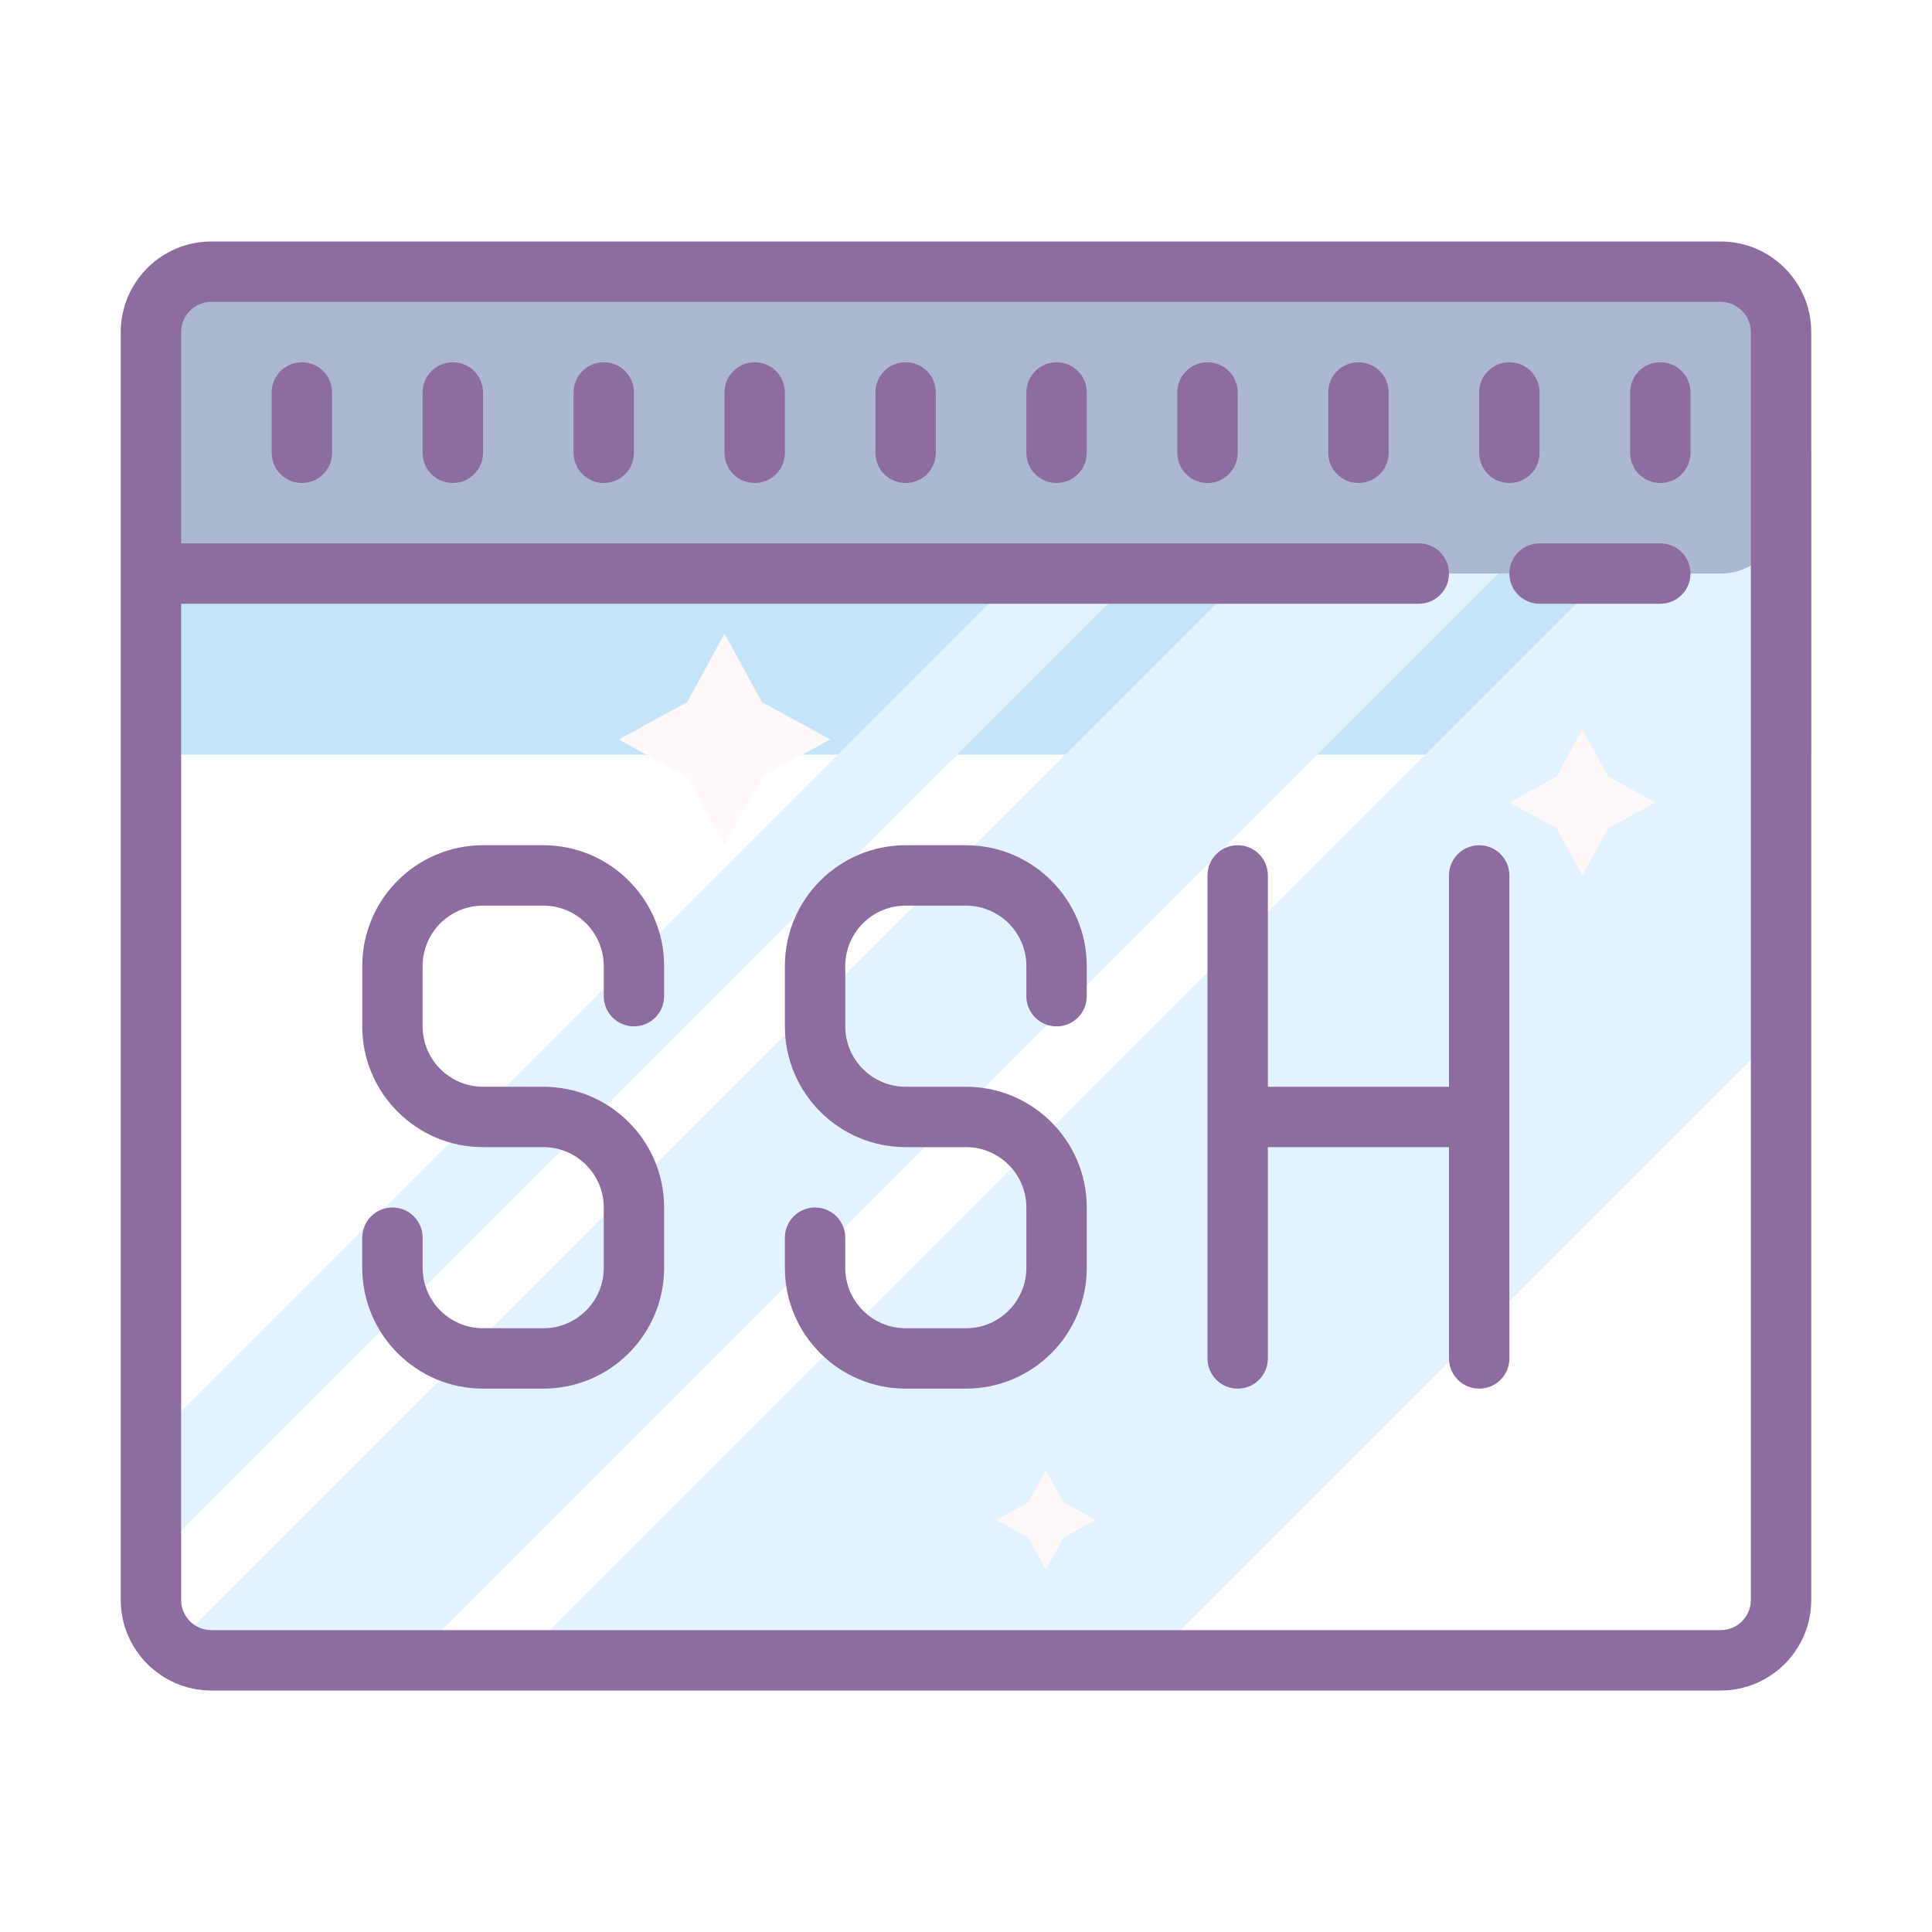
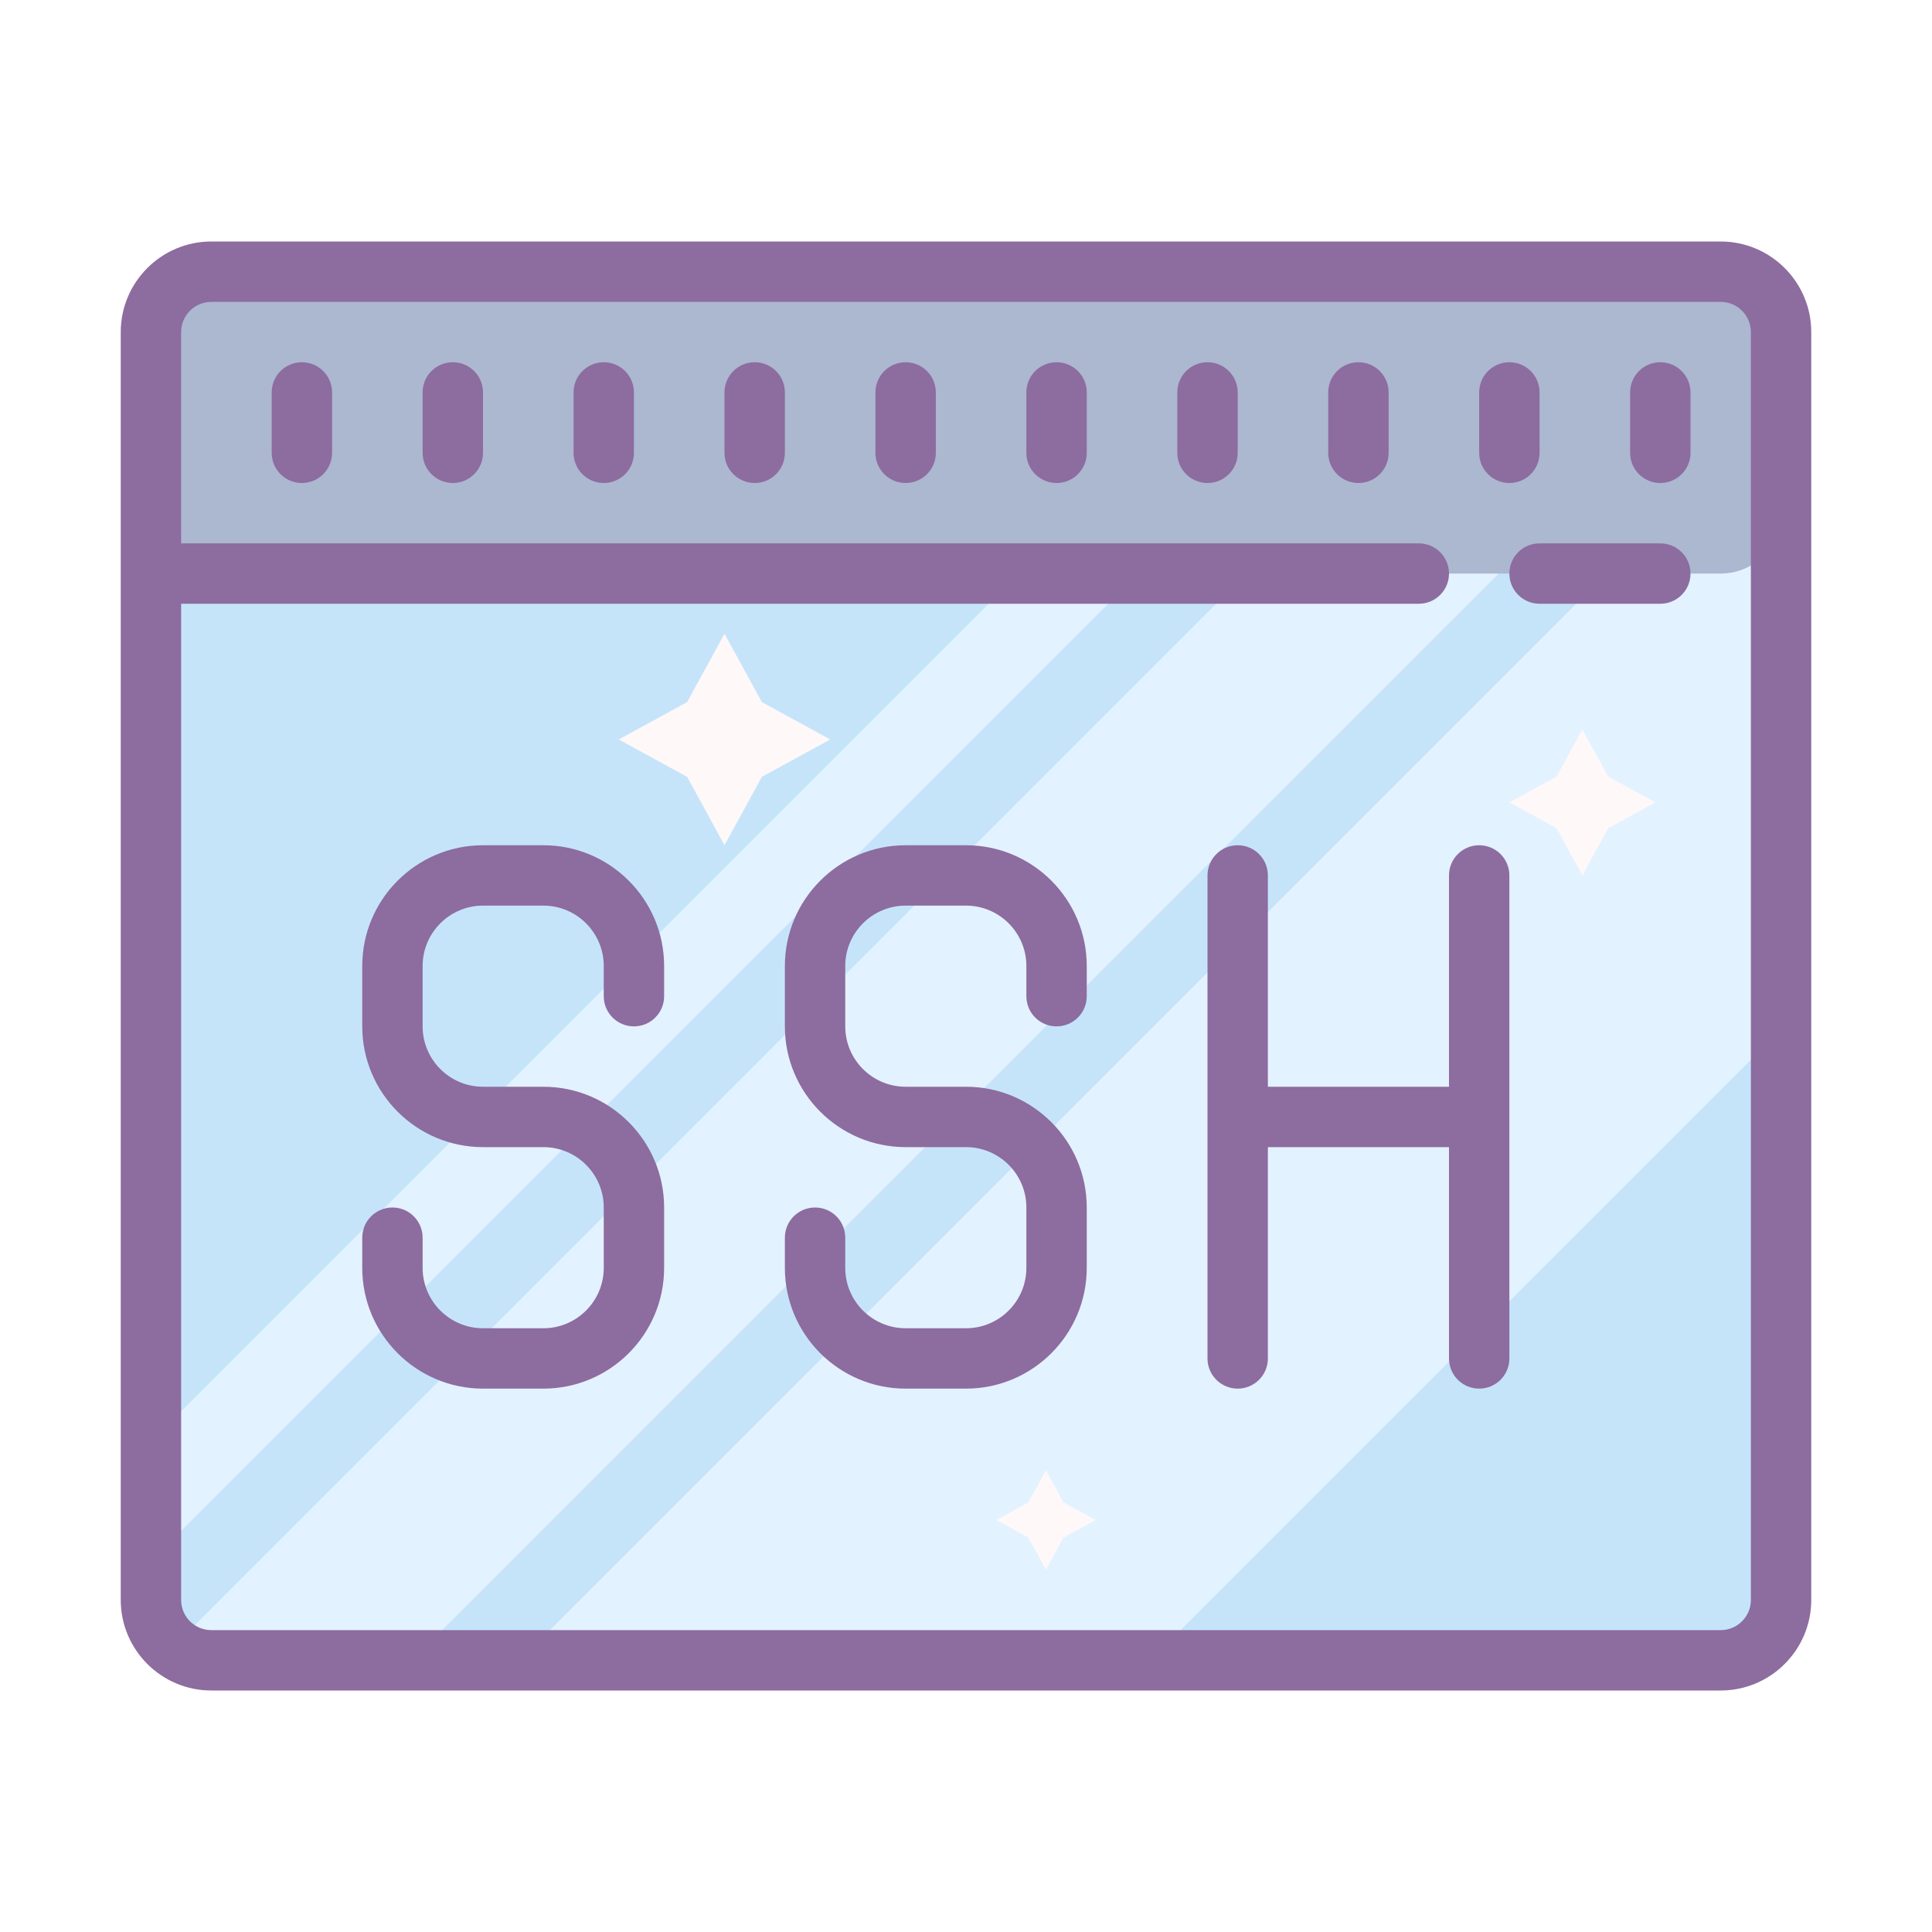
<svg xmlns="http://www.w3.org/2000/svg" version="1.1" id="Layer_1" x="0px" y="0px" viewBox="0 0 64 64" style="enable-background:new 0 0 64 64;" xml:space="preserve">
  <g>
    <g>
      <g>
-         <rect x="5" y="15" style="fill:#C5E4FA;" width="55" height="10" />
+         <rect x="5" y="15" style="fill:#C5E4FA;" width="54" height="40" />
        <polygon style="fill:#E3F2FF;" points="38.107,55 59,34.107 59,16 56.214,16 17.214,55    " />
        <polygon style="fill:#E3F2FF;" points="5.286,55 13.643,55 52.643,16 44.286,16    " />
        <polygon style="fill:#E3F2FF;" points="5,51.714 40.714,16 36.75,16 5,47.75    " />
        <path style="fill:#ACB7D0;" d="M57,19H7c-1.105,0-2-0.895-2-2v-6c0-1.105,0.895-2,2-2h50c1.105,0,2,0.895,2,2v6     C59,18.105,58.105,19,57,19z" />
      </g>
      <polygon style="fill:#FFF8F8;" points="24,20.994 25.238,23.258 27.502,24.496 25.238,25.734 24,27.998 22.762,25.734     20.498,24.496 22.762,23.258   " />
      <polygon style="fill:#FFF8F8;" points="52.419,24.162 53.274,25.726 54.838,26.581 53.274,27.436 52.419,29 51.564,27.436     50,26.581 51.564,25.726   " />
      <polygon style="fill:#FFF8F8;" points="34.648,48.704 35.231,49.769 36.296,50.352 35.231,50.935 34.648,52 34.065,50.935     33,50.352 34.065,49.769   " />
    </g>
    <g>
      <path style="fill:#8D6C9F;" d="M55,18h-4c-0.553,0-1,0.447-1,1s0.447,1,1,1h4c0.553,0,1-0.447,1-1S55.553,18,55,18z" />
      <path style="fill:#8D6C9F;" d="M57,8H7c-1.654,0-3,1.346-3,3v42c0,1.654,1.346,3,3,3h50c1.654,0,3-1.346,3-3V11    C60,9.346,58.654,8,57,8z M58,53c0,0.552-0.448,1-1,1H7c-0.552,0-1-0.448-1-1V20h41c0.553,0,1-0.447,1-1s-0.447-1-1-1H6v-7    c0-0.552,0.448-1,1-1h50c0.552,0,1,0.448,1,1V53z" />
      <path style="fill:#8D6C9F;" d="M20,12c-0.553,0-1,0.447-1,1v2c0,0.553,0.447,1,1,1s1-0.447,1-1v-2C21,12.447,20.553,12,20,12z" />
      <path style="fill:#8D6C9F;" d="M15,12c-0.553,0-1,0.447-1,1v2c0,0.553,0.447,1,1,1s1-0.447,1-1v-2C16,12.447,15.553,12,15,12z" />
      <path style="fill:#8D6C9F;" d="M10,12c-0.553,0-1,0.447-1,1v2c0,0.553,0.447,1,1,1s1-0.447,1-1v-2C11,12.447,10.553,12,10,12z" />
      <path style="fill:#8D6C9F;" d="M35,12c-0.553,0-1,0.447-1,1v2c0,0.553,0.447,1,1,1s1-0.447,1-1v-2C36,12.447,35.553,12,35,12z" />
      <path style="fill:#8D6C9F;" d="M40,12c-0.553,0-1,0.447-1,1v2c0,0.553,0.447,1,1,1s1-0.447,1-1v-2C41,12.447,40.553,12,40,12z" />
      <path style="fill:#8D6C9F;" d="M45,12c-0.553,0-1,0.447-1,1v2c0,0.553,0.447,1,1,1s1-0.447,1-1v-2C46,12.447,45.553,12,45,12z" />
      <path style="fill:#8D6C9F;" d="M50,16c0.553,0,1-0.447,1-1v-2c0-0.553-0.447-1-1-1s-1,0.447-1,1v2C49,15.553,49.447,16,50,16z" />
      <path style="fill:#8D6C9F;" d="M55,12c-0.553,0-1,0.447-1,1v2c0,0.553,0.447,1,1,1s1-0.447,1-1v-2C56,12.447,55.553,12,55,12z" />
      <path style="fill:#8D6C9F;" d="M25,12c-0.553,0-1,0.447-1,1v2c0,0.553,0.447,1,1,1s1-0.447,1-1v-2C26,12.447,25.553,12,25,12z" />
      <path style="fill:#8D6C9F;" d="M30,12c-0.553,0-1,0.447-1,1v2c0,0.553,0.447,1,1,1s1-0.447,1-1v-2C31,12.447,30.553,12,30,12z" />
      <path style="fill:#8D6C9F;" d="M49,28c-0.553,0-1,0.447-1,1v7h-6v-7c0-0.553-0.447-1-1-1s-1,0.447-1,1v16c0,0.553,0.447,1,1,1    s1-0.447,1-1v-7h6v7c0,0.553,0.447,1,1,1s1-0.447,1-1V29C50,28.447,49.553,28,49,28z" />
      <path style="fill:#8D6C9F;" d="M18,28h-2c-2.206,0-4,1.794-4,4v2c0,2.206,1.794,4,4,4h2c1.103,0,2,0.897,2,2v2    c0,1.103-0.897,2-2,2h-2c-1.103,0-2-0.897-2-2v-1c0-0.553-0.447-1-1-1s-1,0.447-1,1v1c0,2.206,1.794,4,4,4h2c2.206,0,4-1.794,4-4    v-2c0-2.206-1.794-4-4-4h-2c-1.103,0-2-0.897-2-2v-2c0-1.103,0.897-2,2-2h2c1.103,0,2,0.897,2,2v1c0,0.553,0.447,1,1,1    s1-0.447,1-1v-1C22,29.794,20.206,28,18,28z" />
      <path style="fill:#8D6C9F;" d="M32,28h-2c-2.206,0-4,1.794-4,4v2c0,2.206,1.794,4,4,4h2c1.103,0,2,0.897,2,2v2    c0,1.103-0.897,2-2,2h-2c-1.103,0-2-0.897-2-2v-1c0-0.553-0.447-1-1-1s-1,0.447-1,1v1c0,2.206,1.794,4,4,4h2c2.206,0,4-1.794,4-4    v-2c0-2.206-1.794-4-4-4h-2c-1.103,0-2-0.897-2-2v-2c0-1.103,0.897-2,2-2h2c1.103,0,2,0.897,2,2v1c0,0.553,0.447,1,1,1    s1-0.447,1-1v-1C36,29.794,34.206,28,32,28z" />
    </g>
  </g>
</svg>
